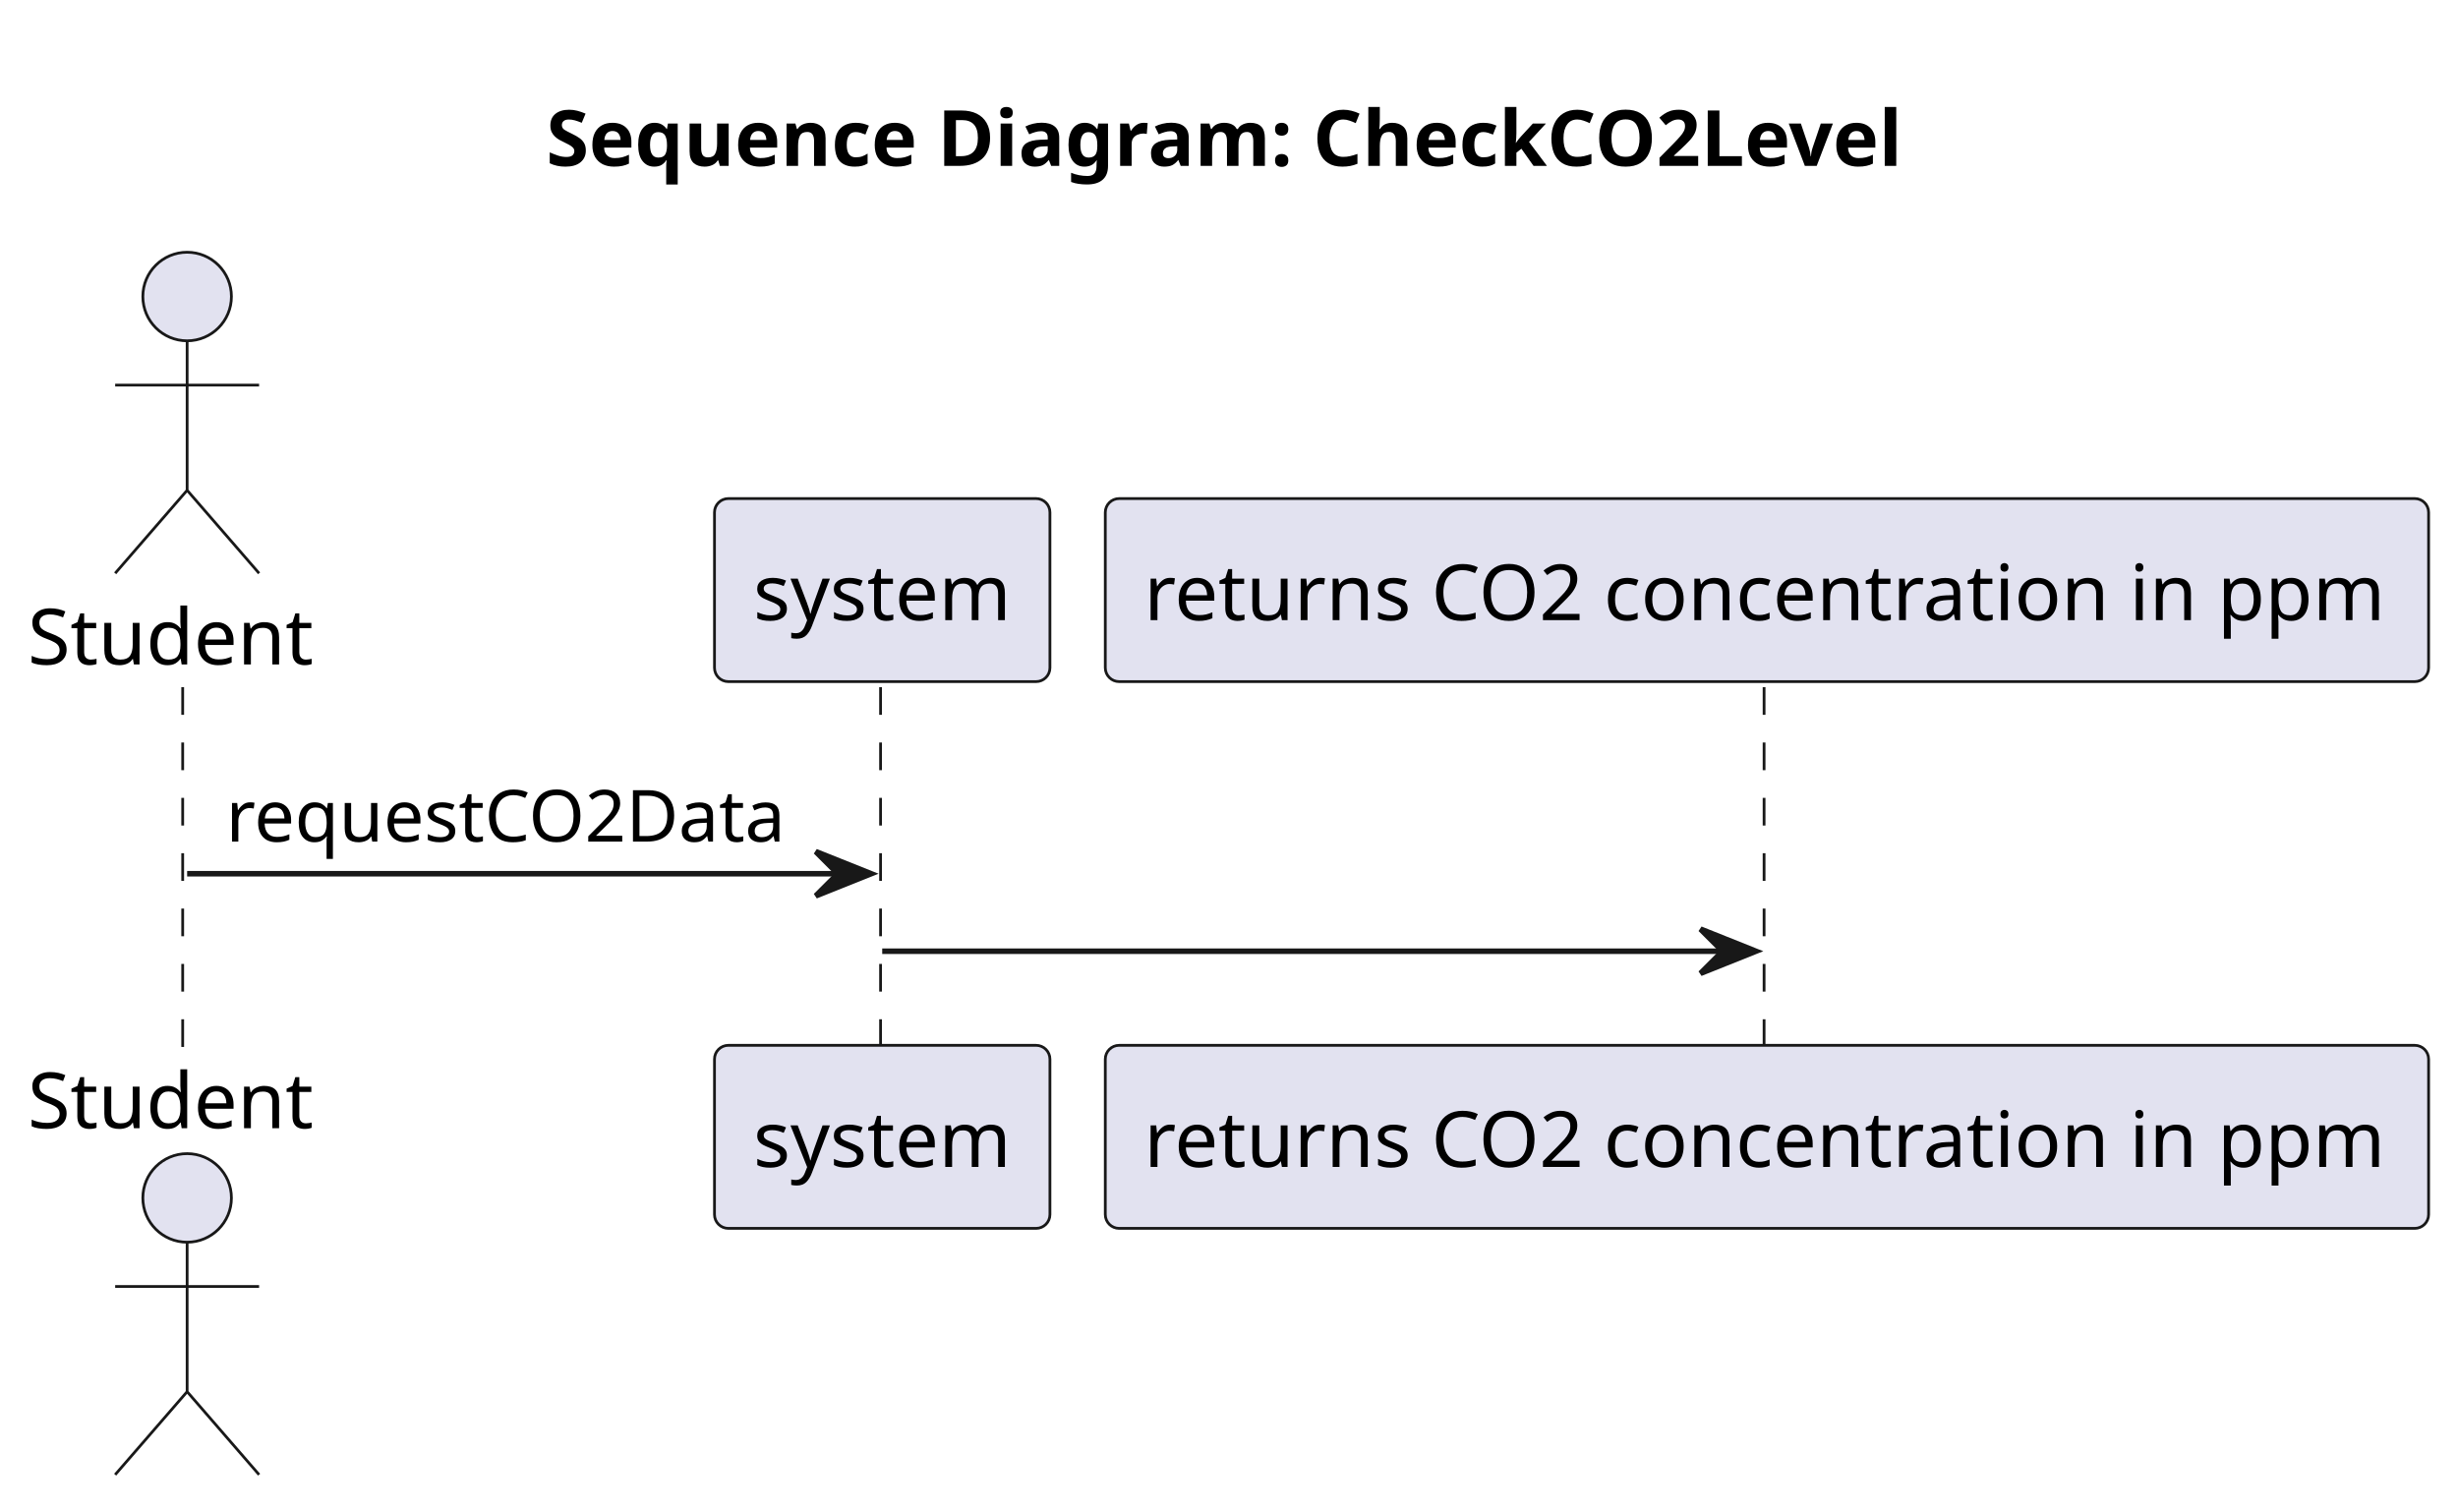
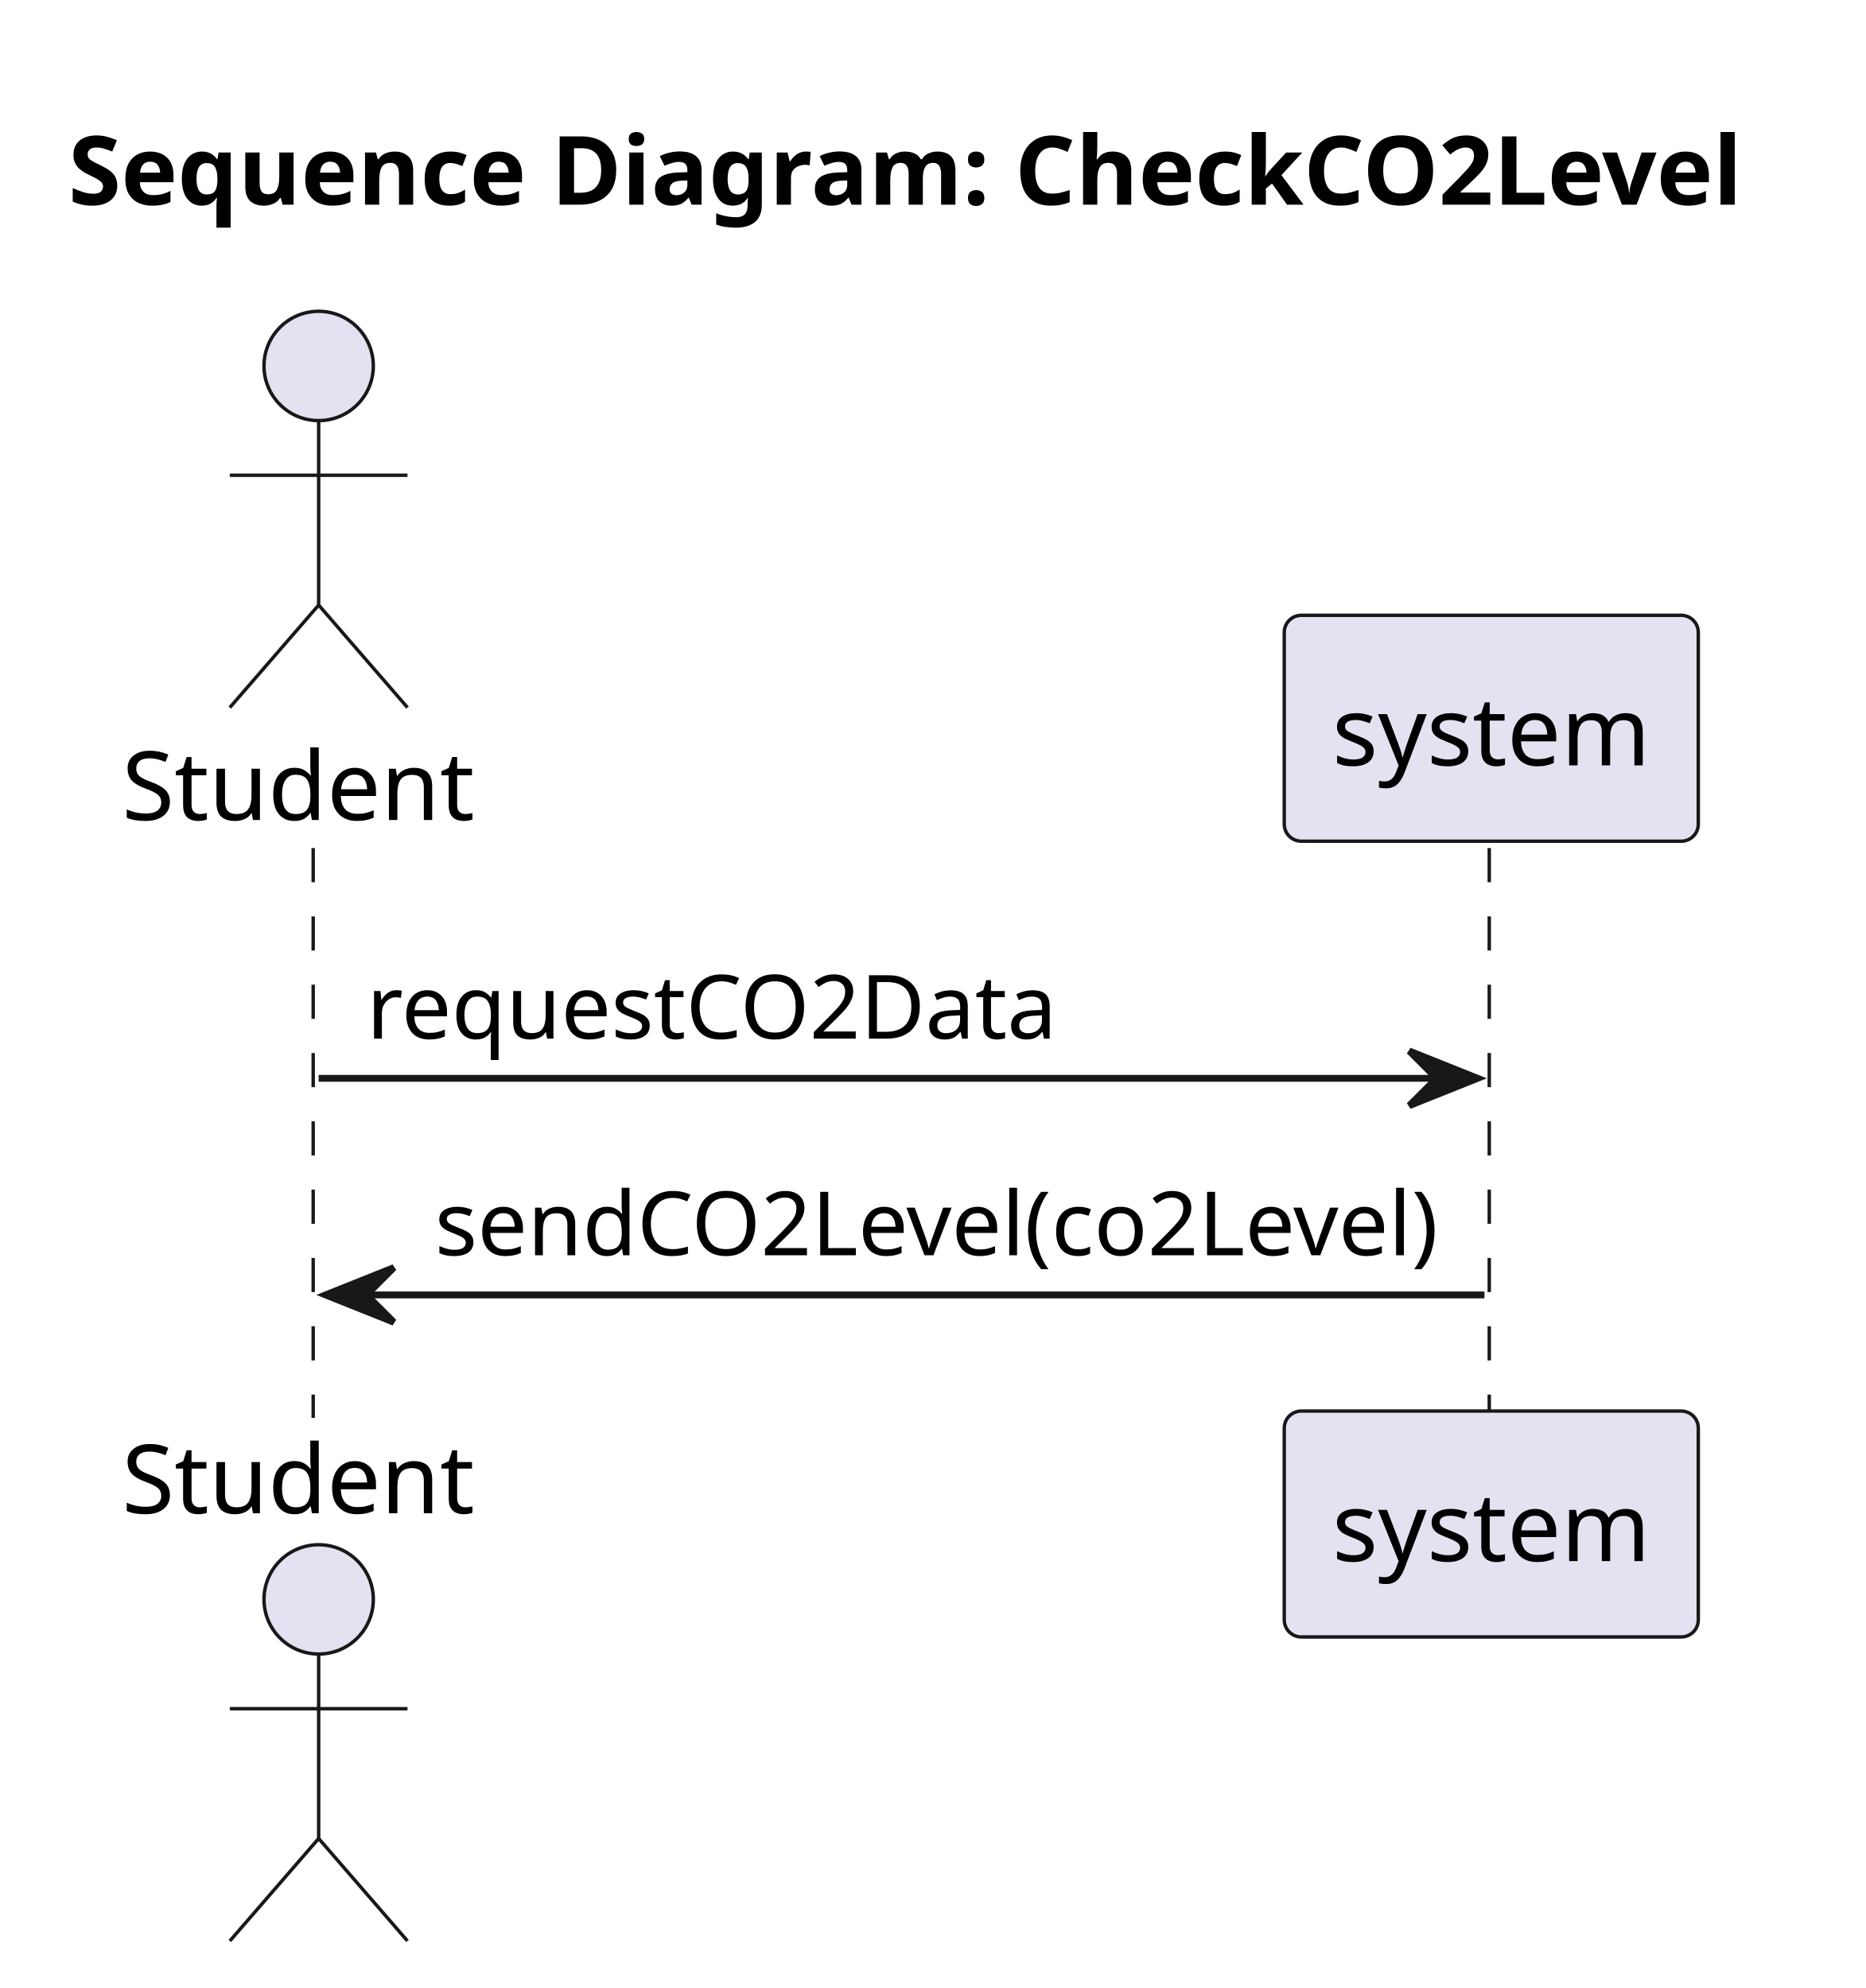
- <svg xmlns="http://www.w3.org/2000/svg" contentStyleType="text/css" data-diagram-type="SEQUENCE" height="273px" preserveAspectRatio="none" style="width:444px;height:273px;background:#FFFFFF;" version="1.1" viewBox="0 0 444 273" width="444px" zoomAndPan="magnify">
+ <svg xmlns="http://www.w3.org/2000/svg" contentStyleType="text/css" data-diagram-type="SEQUENCE" height="291px" preserveAspectRatio="none" style="width:273px;height:291px;background:#FFFFFF;" version="1.1" viewBox="0 0 273 291" width="273px" zoomAndPan="magnify">
  <defs />
  <g>
-     <text fill="#000000" font-family="sans-serif" font-size="14" font-weight="bold" lengthAdjust="spacing" textLength="245.363" x="98.663" y="29.966">Sequence Diagram: CheckCO2Level</text>
+     <text fill="#000000" font-family="sans-serif" font-size="14" font-weight="bold" lengthAdjust="spacing" textLength="245.363" x="10" y="29.966">Sequence Diagram: CheckCO2Level</text>
    <g class="participant-lifeline" data-entity-uid="part1" data-qualified-name="Actor" id="part1-lifeline">
      <g>
-         <rect fill="#000000" fill-opacity="0" height="65.706" width="8" x="29.802" y="124.136" />
-         <line style="stroke:#181818;stroke-width:0.5;stroke-dasharray:5,5;" x1="33" x2="33" y1="124.136" y2="189.842" />
+         <rect fill="#000000" fill-opacity="0" height="83.412" width="8" x="42.633" y="124.136" />
+         <line style="stroke:#181818;stroke-width:0.5;stroke-dasharray:5,5;" x1="45.832" x2="45.832" y1="124.136" y2="207.548" />
      </g>
    </g>
    <g class="participant-lifeline" data-entity-uid="part2" data-qualified-name="System" id="part2-lifeline">
      <g>
-         <rect fill="#000000" fill-opacity="0" height="65.706" width="8" x="155.358" y="124.136" />
-         <line style="stroke:#181818;stroke-width:0.5;stroke-dasharray:5,5;" x1="159.062" x2="159.062" y1="124.136" y2="189.842" />
-       </g>
-     </g>
-     <g class="participant-lifeline" data-entity-uid="part3" data-qualified-name="returns_CO2_concentration_in_ppm" id="part3-lifeline">
-       <g>
-         <rect fill="#000000" fill-opacity="0" height="65.706" width="8" x="315.171" y="124.136" />
-         <line style="stroke:#181818;stroke-width:0.5;stroke-dasharray:5,5;" x1="318.654" x2="318.654" y1="124.136" y2="189.842" />
+         <rect fill="#000000" fill-opacity="0" height="83.412" width="8" x="214.236" y="124.136" />
+         <line style="stroke:#181818;stroke-width:0.5;stroke-dasharray:5,5;" x1="217.94" x2="217.94" y1="124.136" y2="207.548" />
      </g>
    </g>
    <g class="participant participant-head" data-entity-uid="part1" data-qualified-name="Actor" id="part1-head">
-       <text fill="#000000" font-family="sans-serif" font-size="14" lengthAdjust="spacing" textLength="51.604" x="5" y="120.034">Student</text>
-       <ellipse cx="33.802" cy="53.568" fill="#E2E2F0" rx="8" ry="8" style="stroke:#181818;stroke-width:0.5;" />
-       <path d="M33.802,61.568 L33.802,88.568 M20.802,69.568 L46.802,69.568 M33.802,88.568 L20.802,103.568 M33.802,88.568 L46.802,103.568" fill="none" style="stroke:#181818;stroke-width:0.5;" />
+       <text fill="#000000" font-family="sans-serif" font-size="14" lengthAdjust="spacing" textLength="51.604" x="17.832" y="120.034">Student</text>
+       <ellipse cx="46.633" cy="53.568" fill="#E2E2F0" rx="8" ry="8" style="stroke:#181818;stroke-width:0.5;" />
+       <path d="M46.633,61.568 L46.633,88.568 M33.633,69.568 L59.633,69.568 M46.633,88.568 L33.633,103.568 M46.633,88.568 L59.633,103.568" fill="none" style="stroke:#181818;stroke-width:0.5;" />
    </g>
    <g class="participant participant-tail" data-entity-uid="part1" data-qualified-name="Actor" id="part1-tail">
-       <text fill="#000000" font-family="sans-serif" font-size="14" lengthAdjust="spacing" textLength="51.604" x="5" y="203.808">Student</text>
-       <ellipse cx="33.802" cy="216.41" fill="#E2E2F0" rx="8" ry="8" style="stroke:#181818;stroke-width:0.5;" />
-       <path d="M33.802,224.41 L33.802,251.41 M20.802,232.41 L46.802,232.41 M33.802,251.41 L20.802,266.41 M33.802,251.41 L46.802,266.41" fill="none" style="stroke:#181818;stroke-width:0.5;" />
+       <text fill="#000000" font-family="sans-serif" font-size="14" lengthAdjust="spacing" textLength="51.604" x="17.832" y="221.514">Student</text>
+       <ellipse cx="46.633" cy="234.116" fill="#E2E2F0" rx="8" ry="8" style="stroke:#181818;stroke-width:0.5;" />
+       <path d="M46.633,242.116 L46.633,269.116 M33.633,250.116 L59.633,250.116 M46.633,269.116 L33.633,284.116 M46.633,269.116 L59.633,284.116" fill="none" style="stroke:#181818;stroke-width:0.5;" />
    </g>
    <g class="participant participant-head" data-entity-uid="part2" data-qualified-name="System" id="part2-head">
-       <rect fill="#E2E2F0" height="33.068" rx="2.5" ry="2.5" style="stroke:#181818;stroke-width:0.5;" width="60.592" x="129.062" y="90.068" />
-       <text fill="#000000" font-family="sans-serif" font-size="14" lengthAdjust="spacing" textLength="46.592" x="136.062" y="112.034">system</text>
+       <rect fill="#E2E2F0" height="33.068" rx="2.5" ry="2.5" style="stroke:#181818;stroke-width:0.5;" width="60.592" x="187.94" y="90.068" />
+       <text fill="#000000" font-family="sans-serif" font-size="14" lengthAdjust="spacing" textLength="46.592" x="194.94" y="112.034">system</text>
    </g>
    <g class="participant participant-tail" data-entity-uid="part2" data-qualified-name="System" id="part2-tail">
-       <rect fill="#E2E2F0" height="33.068" rx="2.5" ry="2.5" style="stroke:#181818;stroke-width:0.5;" width="60.592" x="129.062" y="188.842" />
-       <text fill="#000000" font-family="sans-serif" font-size="14" lengthAdjust="spacing" textLength="46.592" x="136.062" y="210.808">system</text>
-     </g>
-     <g class="participant participant-head" data-entity-uid="part3" data-qualified-name="returns_CO2_concentration_in_ppm" id="part3-head">
-       <rect fill="#E2E2F0" height="33.068" rx="2.5" ry="2.5" style="stroke:#181818;stroke-width:0.5;" width="239.035" x="199.654" y="90.068" />
-       <text fill="#000000" font-family="sans-serif" font-size="14" lengthAdjust="spacing" textLength="225.035" x="206.654" y="112.034">returns CO2 concentration in ppm</text>
-     </g>
-     <g class="participant participant-tail" data-entity-uid="part3" data-qualified-name="returns_CO2_concentration_in_ppm" id="part3-tail">
-       <rect fill="#E2E2F0" height="33.068" rx="2.5" ry="2.5" style="stroke:#181818;stroke-width:0.5;" width="239.035" x="199.654" y="188.842" />
-       <text fill="#000000" font-family="sans-serif" font-size="14" lengthAdjust="spacing" textLength="225.035" x="206.654" y="210.808">returns CO2 concentration in ppm</text>
+       <rect fill="#E2E2F0" height="33.068" rx="2.5" ry="2.5" style="stroke:#181818;stroke-width:0.5;" width="60.592" x="187.94" y="206.548" />
+       <text fill="#000000" font-family="sans-serif" font-size="14" lengthAdjust="spacing" textLength="46.592" x="194.94" y="228.514">system</text>
    </g>
    <g class="message" data-entity-1="part1" data-entity-2="part2" id="msg1">
-       <polygon fill="#181818" points="147.358,153.842,157.358,157.842,147.358,161.842,151.358,157.842" style="stroke:#181818;stroke-width:1;" />
-       <line style="stroke:#181818;stroke-width:1;" x1="33.802" x2="153.358" y1="157.842" y2="157.842" />
-       <text fill="#000000" font-family="sans-serif" font-size="13" lengthAdjust="spacing" textLength="101.556" x="40.802" y="152.033">requestCO2Data</text>
+       <polygon fill="#181818" points="206.236,153.842,216.236,157.842,206.236,161.842,210.236,157.842" style="stroke:#181818;stroke-width:1;" />
+       <line style="stroke:#181818;stroke-width:1;" x1="46.633" x2="212.236" y1="157.842" y2="157.842" />
+       <text fill="#000000" font-family="sans-serif" font-size="13" lengthAdjust="spacing" textLength="101.556" x="53.633" y="152.033">requestCO2Data</text>
    </g>
-     <g class="message" data-entity-1="part2" data-entity-2="part3" id="msg2">
-       <polygon fill="#181818" points="307.171,167.842,317.171,171.842,307.171,175.842,311.171,171.842" style="stroke:#181818;stroke-width:1;" />
-       <line style="stroke:#181818;stroke-width:1;" x1="159.358" x2="313.171" y1="171.842" y2="171.842" />
+     <g class="message" data-entity-1="part2" data-entity-2="part1" id="msg2">
+       <polygon fill="#181818" points="57.633,185.548,47.633,189.548,57.633,193.548,53.633,189.548" style="stroke:#181818;stroke-width:1;" />
+       <line style="stroke:#181818;stroke-width:1;" x1="51.633" x2="217.236" y1="189.548" y2="189.548" />
+       <text fill="#000000" font-family="sans-serif" font-size="13" lengthAdjust="spacing" textLength="147.602" x="63.633" y="183.739">sendCO2Level(co2Level)</text>
    </g>
  </g>
</svg>
